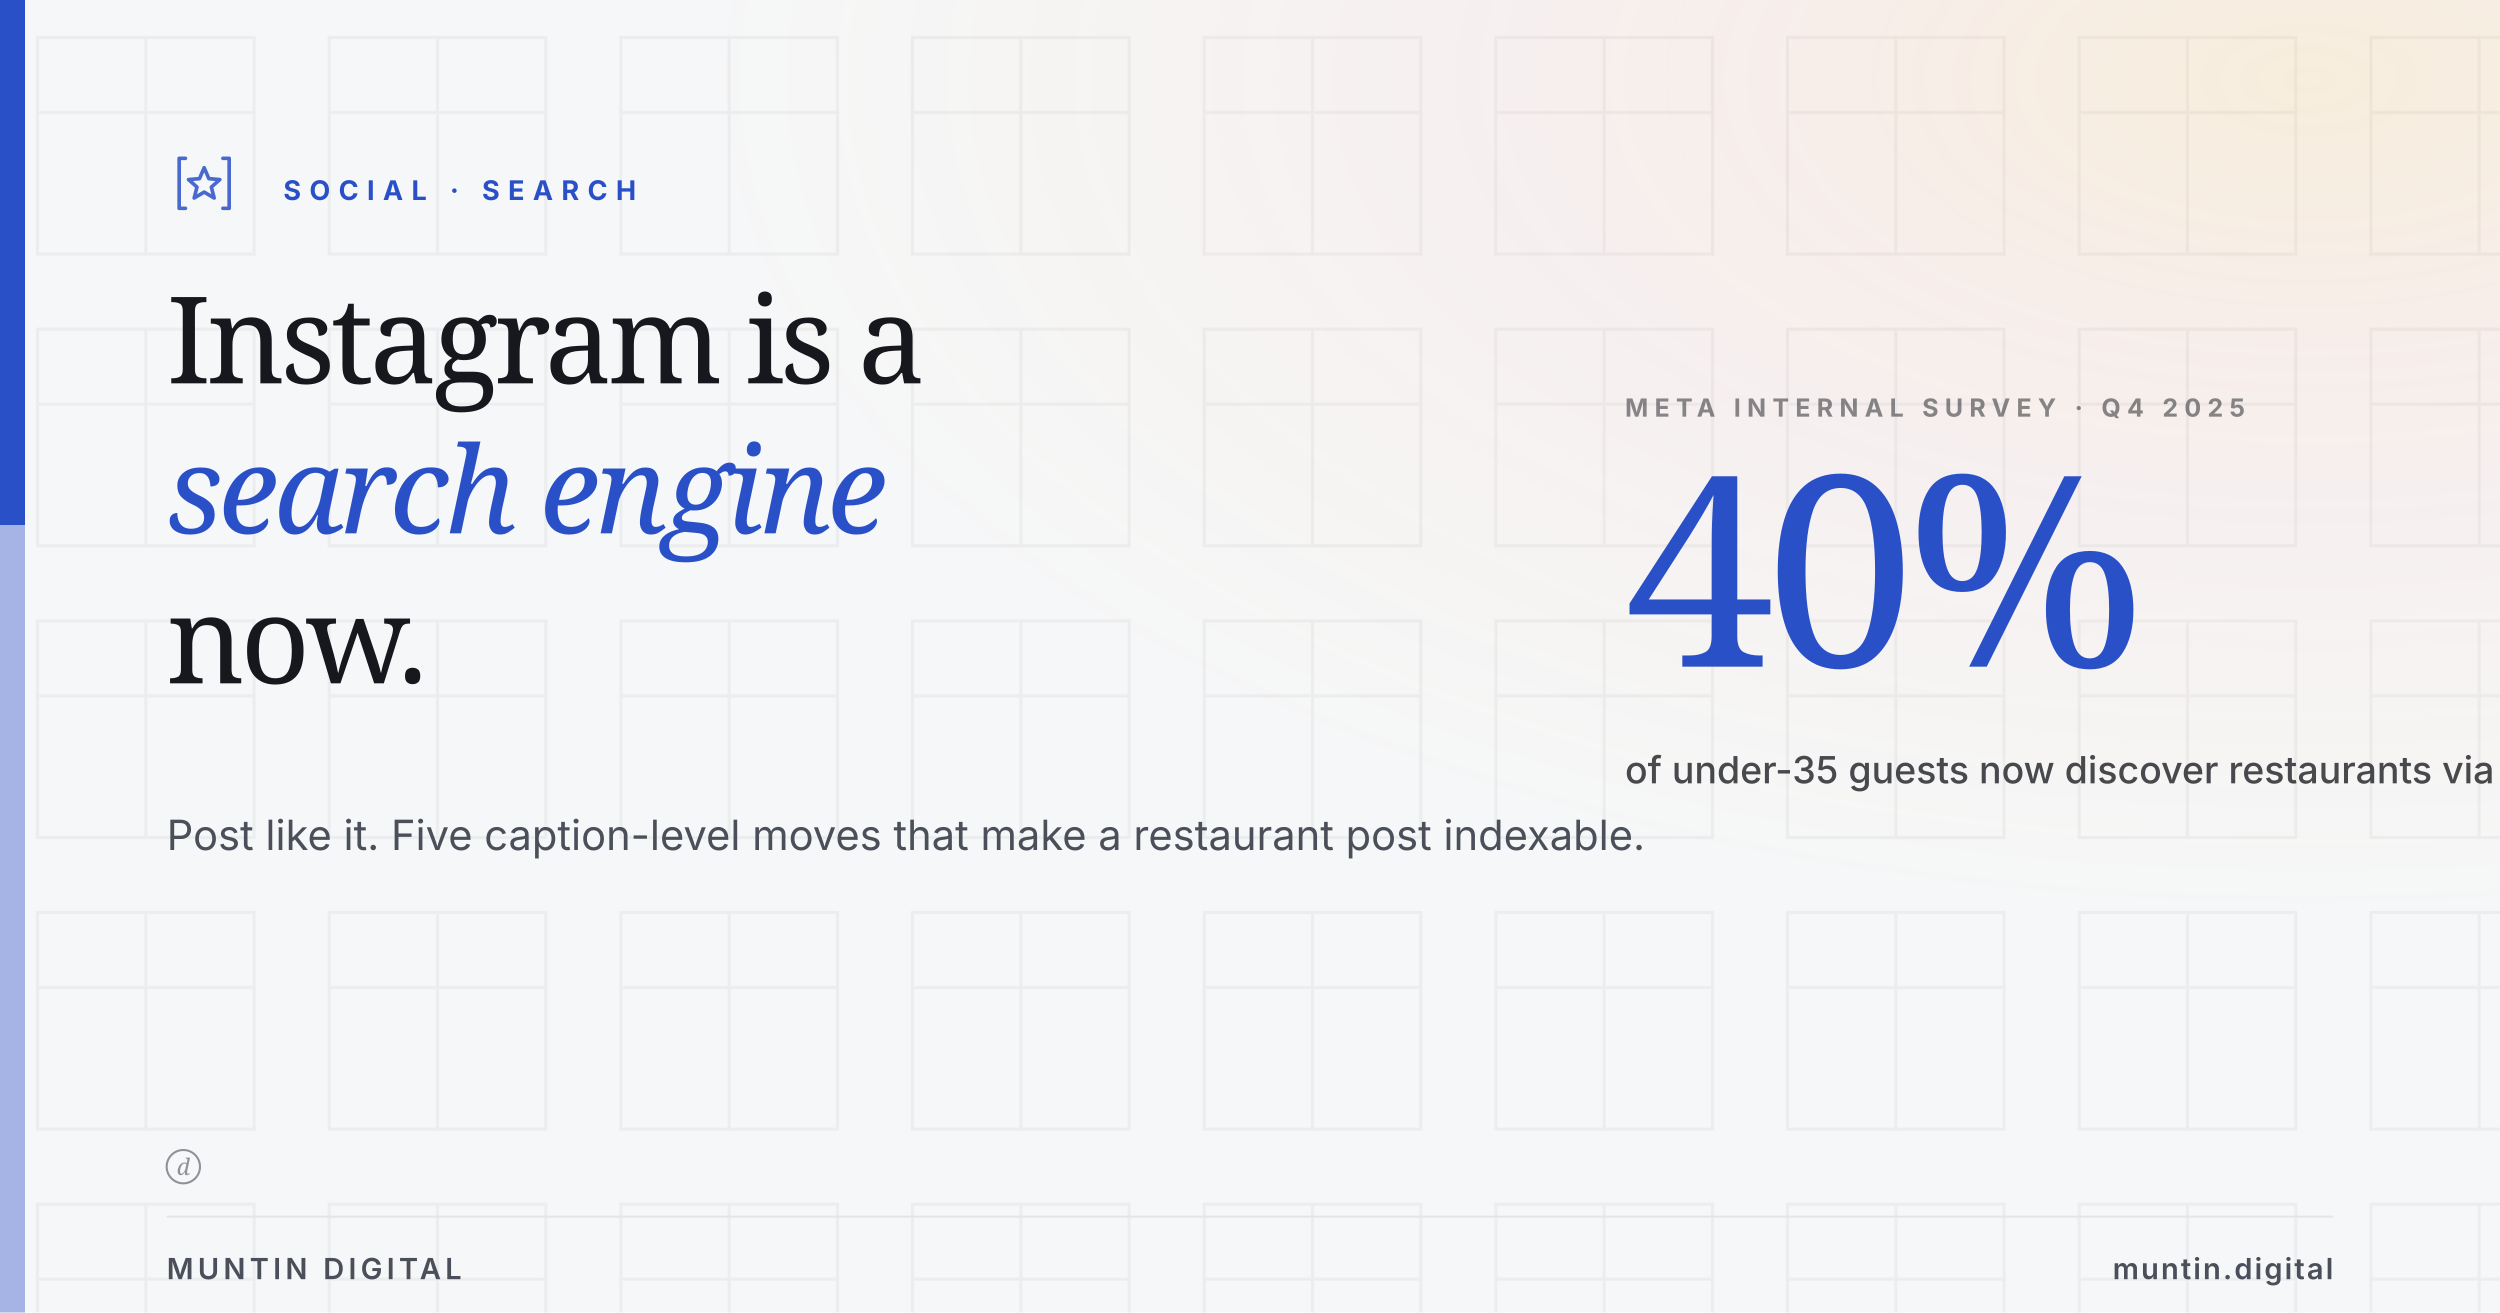
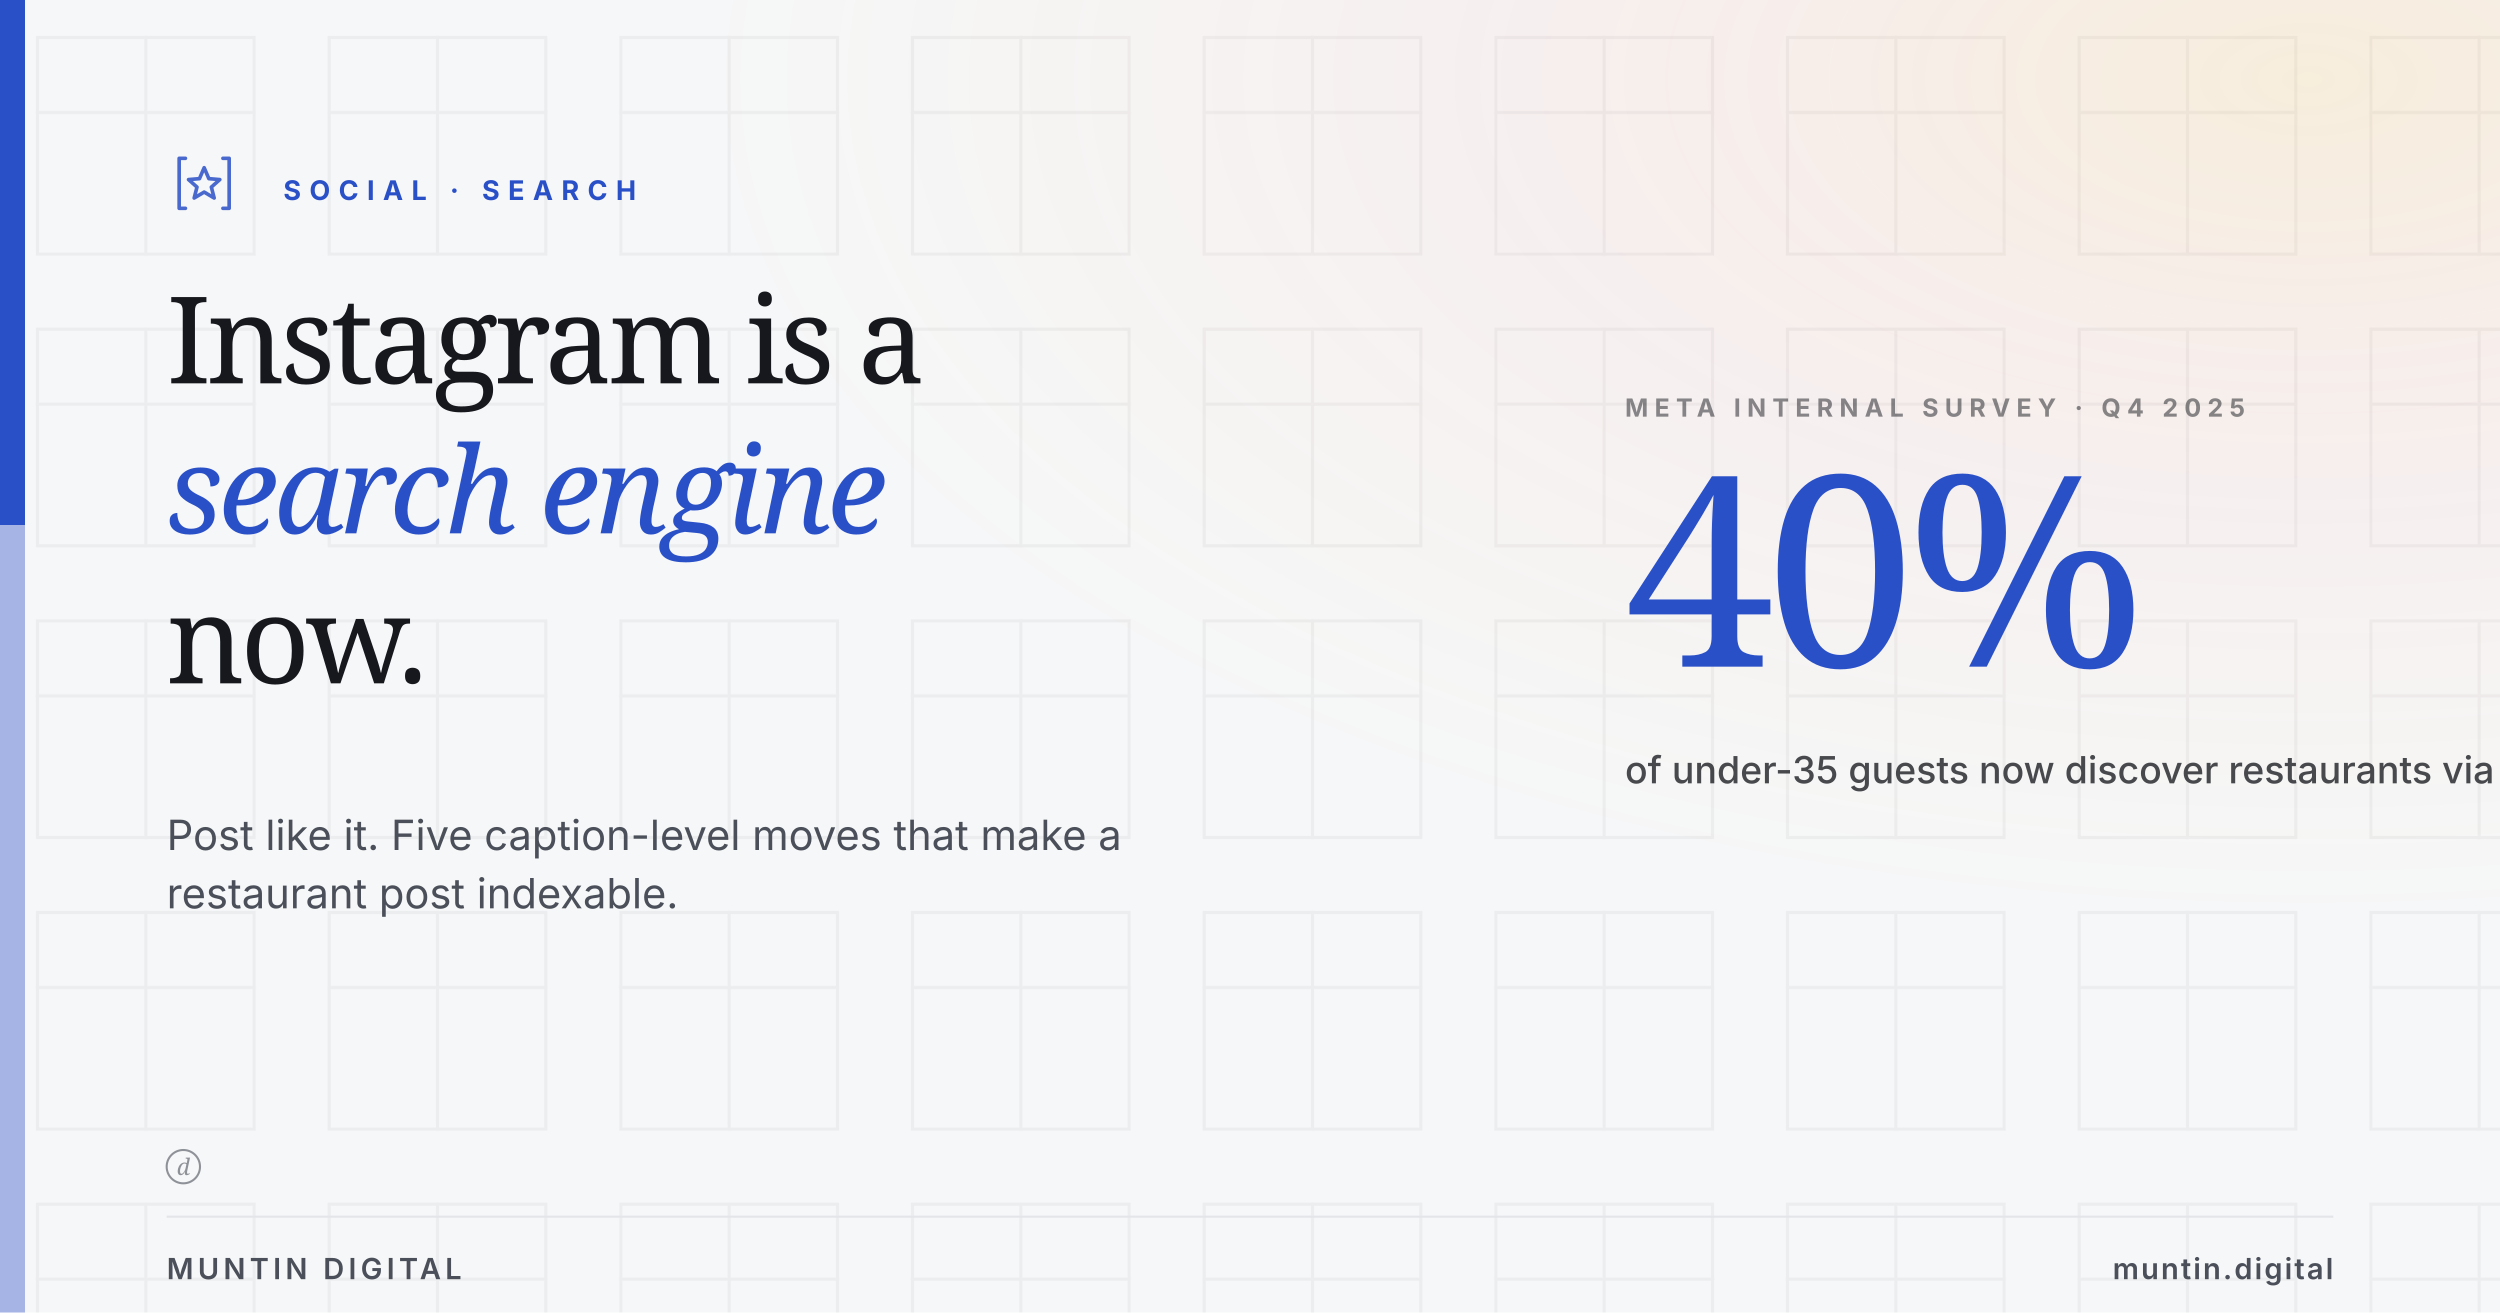
<svg xmlns="http://www.w3.org/2000/svg" viewBox="0 0 1200 630" width="1200" height="630">
  <rect width="1200" height="630" fill="#F6F7F8" />
  <defs>
    <pattern id="muntinField" x="0" y="0" width="140" height="140" patternUnits="userSpaceOnUse">
      <g transform="translate(18, 18)" fill="none" stroke="#16181D" stroke-width="1.5" stroke-linecap="square" stroke-linejoin="miter">
        <rect x="0" y="0" width="104" height="104" />
        <line x1="52" y1="0" x2="52" y2="104" />
        <line x1="0" y1="36" x2="104" y2="36" />
      </g>
    </pattern>
  </defs>
  <rect width="1200" height="630" fill="url(#muntinField)" opacity="0.045" />
  <defs>
    <radialGradient id="ghWarmSoft" cx="92%" cy="6%" r="64%">
      <stop offset="0%" stop-color="#FFB020" stop-opacity="0.13" />
      <stop offset="52%" stop-color="#FF6B5C" stop-opacity="0.05" />
      <stop offset="100%" stop-color="#FFB020" stop-opacity="0" />
    </radialGradient>
  </defs>
  <rect width="1200" height="630" fill="url(#ghWarmSoft)" />
  <rect x="0" y="0" width="12" height="252" fill="#2A50C8" />
  <rect x="0" y="252" width="12" height="378" fill="#2A50C8" opacity="0.4" />
  <g transform="translate(80, 70) scale(1.5)" fill="none" stroke="#2A50C8" stroke-width="1.167" stroke-linecap="round" stroke-linejoin="round" color="#2A50C8" opacity="0.85">
    <polyline points="6 4 4 4 4 20 6 20" />
    <polyline points="18 4 20 4 20 20 18 20" />
    <polygon points="12 7 13.5 10.5 17 10.8 14.3 13.2 15.2 16.7 12 14.8 8.8 16.7 9.7 13.2 7 10.8 10.5 10.5" />
  </g>
  <text x="136" y="96" font-family="Inter, Arial, sans-serif" font-size="13" font-weight="700" letter-spacing="4" fill="#2A50C8">SOCIAL · SEARCH</text>
  <text x="80" y="184" font-family="Fraunces, Georgia, serif" font-size="58" font-weight="500" letter-spacing="-2" fill="#16181D">Instagram is a</text>
  <text x="80" y="256" font-family="Fraunces, Georgia, serif" font-style="italic" font-size="58" font-weight="400" letter-spacing="-2" fill="#2A50C8">search engine</text>
  <text x="80" y="328" font-family="Fraunces, Georgia, serif" font-size="58" font-weight="500" letter-spacing="-2" fill="#16181D">now.</text>
  <text x="80" y="408" font-family="Inter, Arial, sans-serif" font-size="20" font-weight="400" fill="#4A4F59">
-     <tspan x="80" dy="0">Post like it. Five caption-level moves that make a restaurant post indexable.</tspan>
+     <tspan x="80" dy="0">Post like it. Five caption-level moves that make a</tspan>
+     <tspan x="80" dy="28">restaurant post indexable.</tspan>
  </text>
  <text x="780" y="200" font-family="Inter, Arial, sans-serif" font-size="12" font-weight="700" letter-spacing="3" fill="#16181D" opacity="0.5">META INTERNAL SURVEY · Q4 2025</text>
  <text x="780" y="320" font-family="Fraunces, Georgia, serif" font-size="128" font-weight="500" letter-spacing="-4" fill="#2A50C8">40%</text>
  <text x="780" y="376" font-family="Inter, Arial, sans-serif" font-size="18" font-weight="500" fill="#16181D" opacity="0.78">of under-35 guests now discover restaurants via in-app search</text>
  <g transform="translate(80, 552)" fill="#4A4F59" opacity="0.6">
    <circle cx="8" cy="8" r="8" fill="none" stroke="#4A4F59" stroke-width="1" />
    <text x="8" y="12" text-anchor="middle" font-family="Fraunces, Georgia, serif" font-style="italic" font-size="11" font-weight="500" fill="#4A4F59">d</text>
  </g>
  <line x1="80" y1="584" x2="1120" y2="584" stroke="#E3E5E9" stroke-width="1" />
  <text x="80" y="614" font-family="Inter, Arial, sans-serif" font-size="14" font-weight="600" letter-spacing="2" fill="#4A4F59">MUNTIN DIGITAL</text>
  <text x="1120" y="614" text-anchor="end" font-family="Inter, Arial, sans-serif" font-size="14" font-weight="600" letter-spacing="1" fill="#4A4F59">muntin.digital</text>
</svg>
